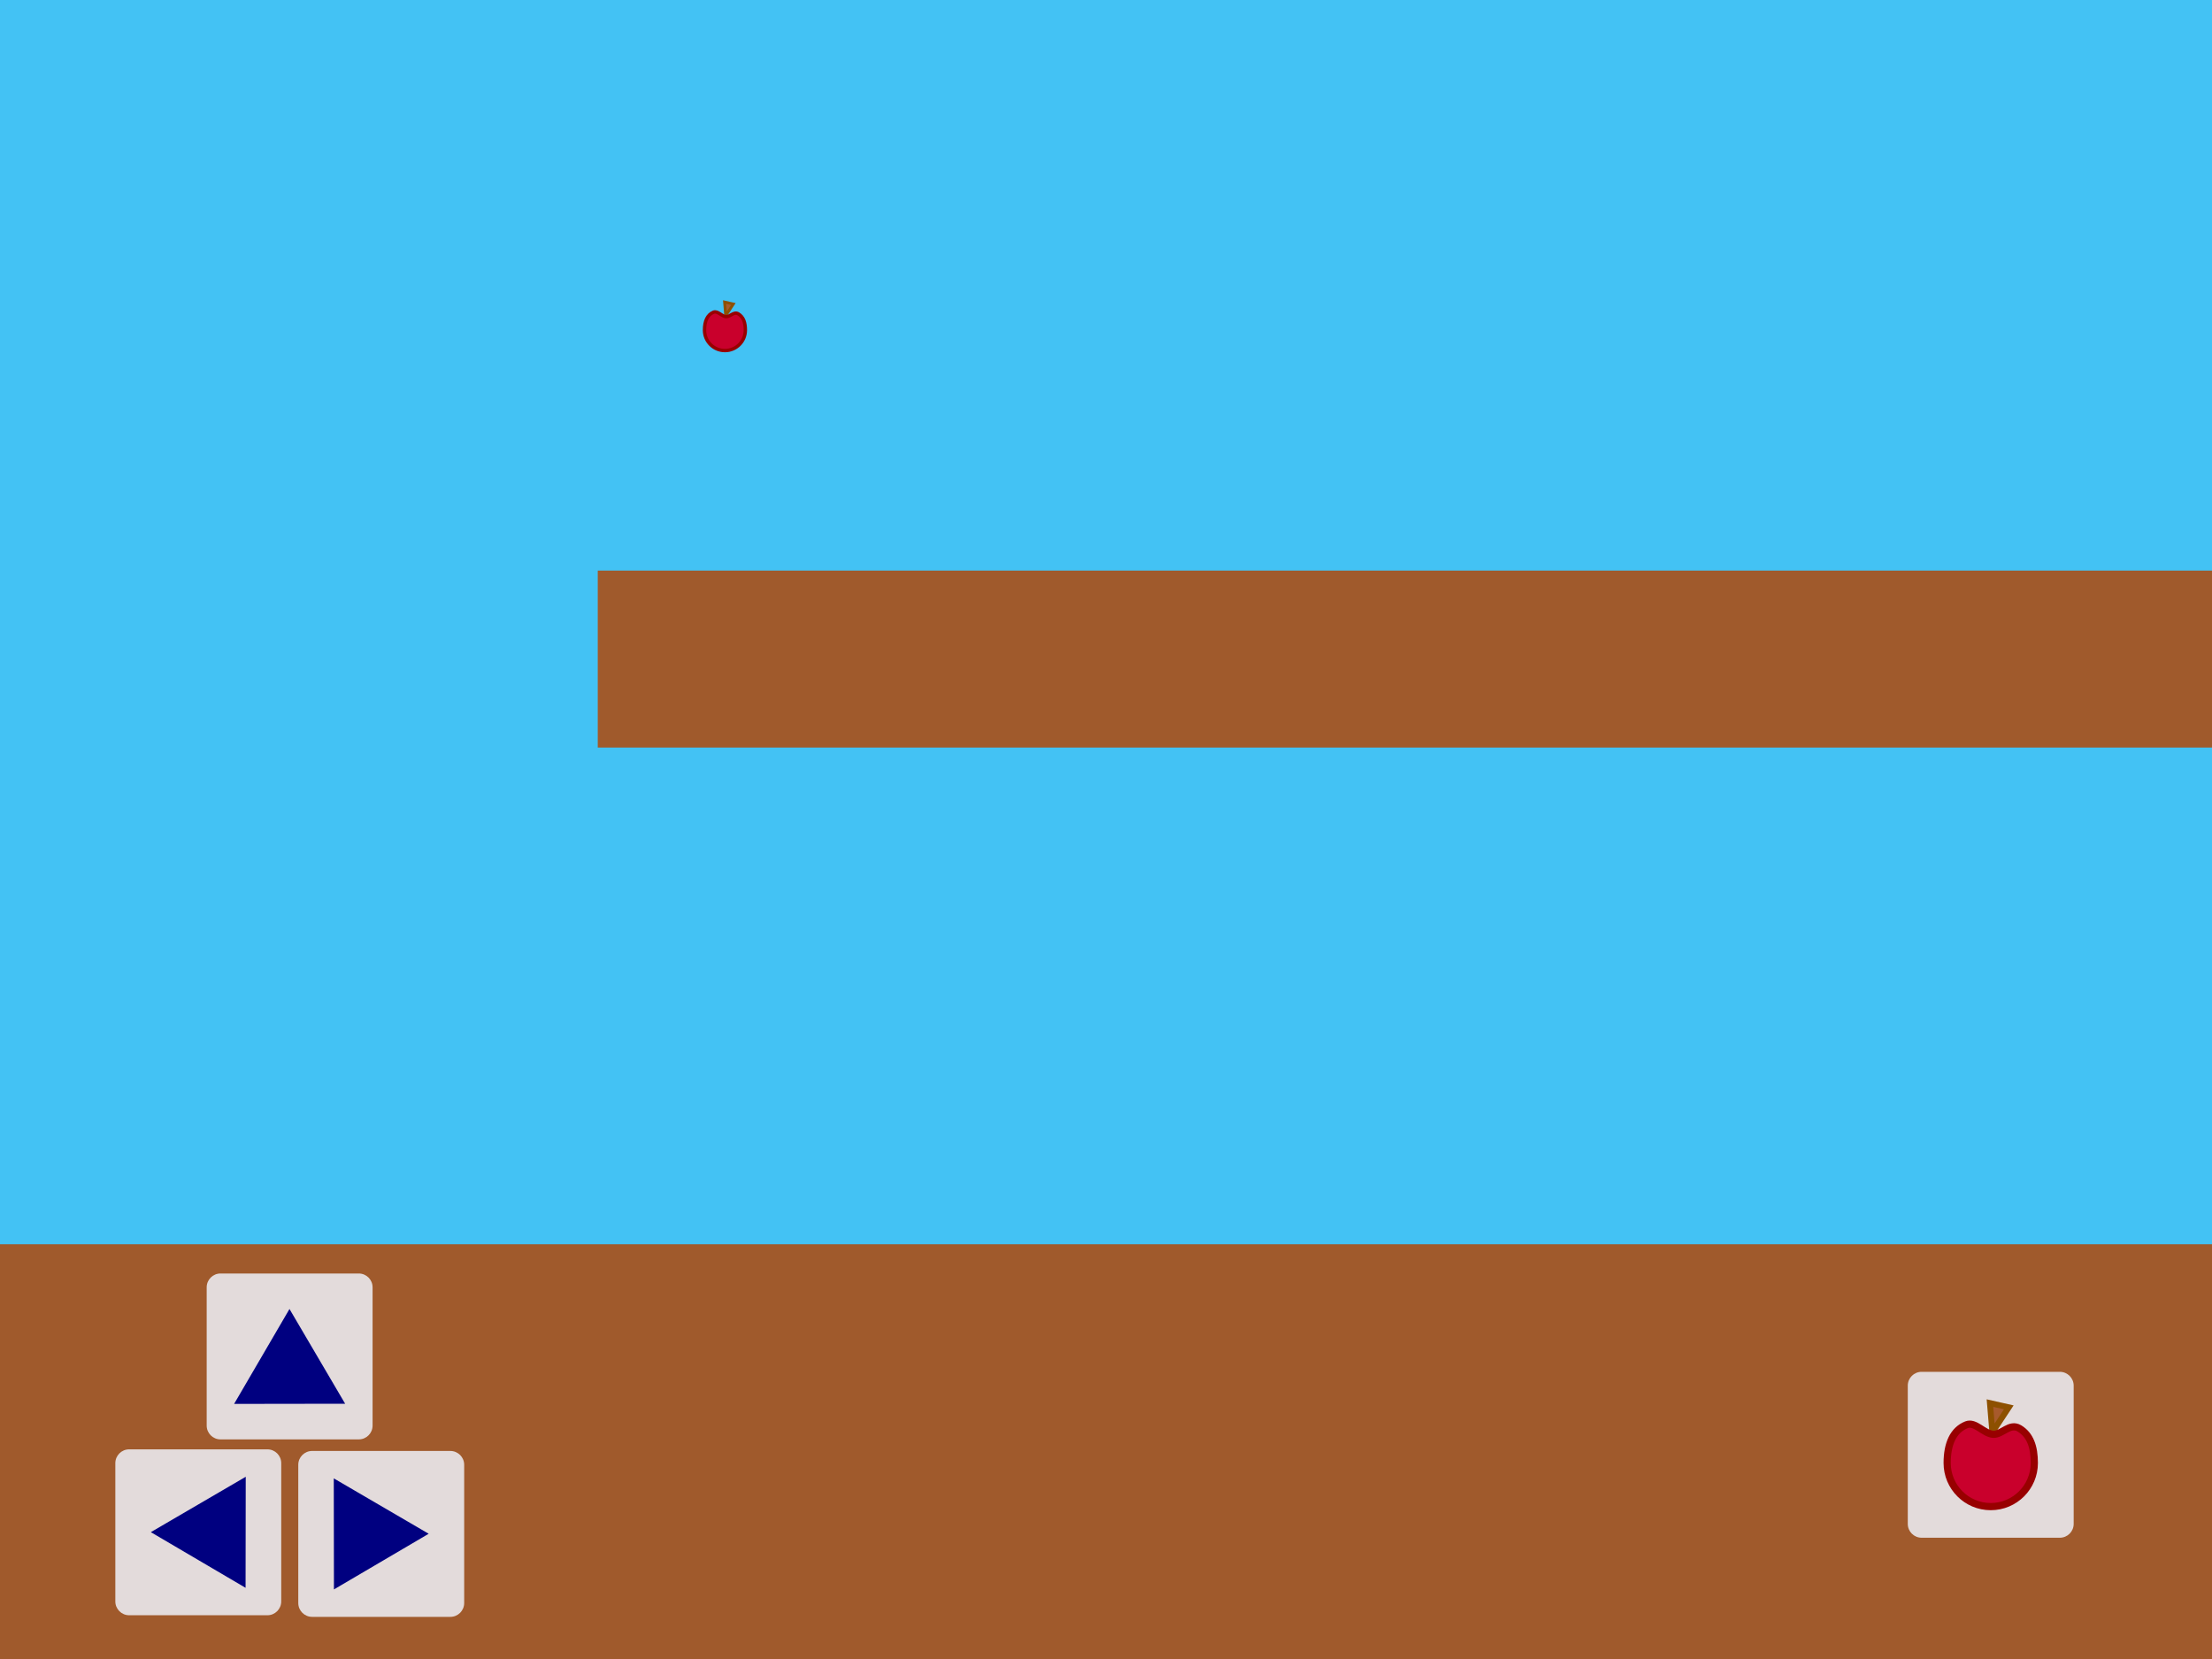
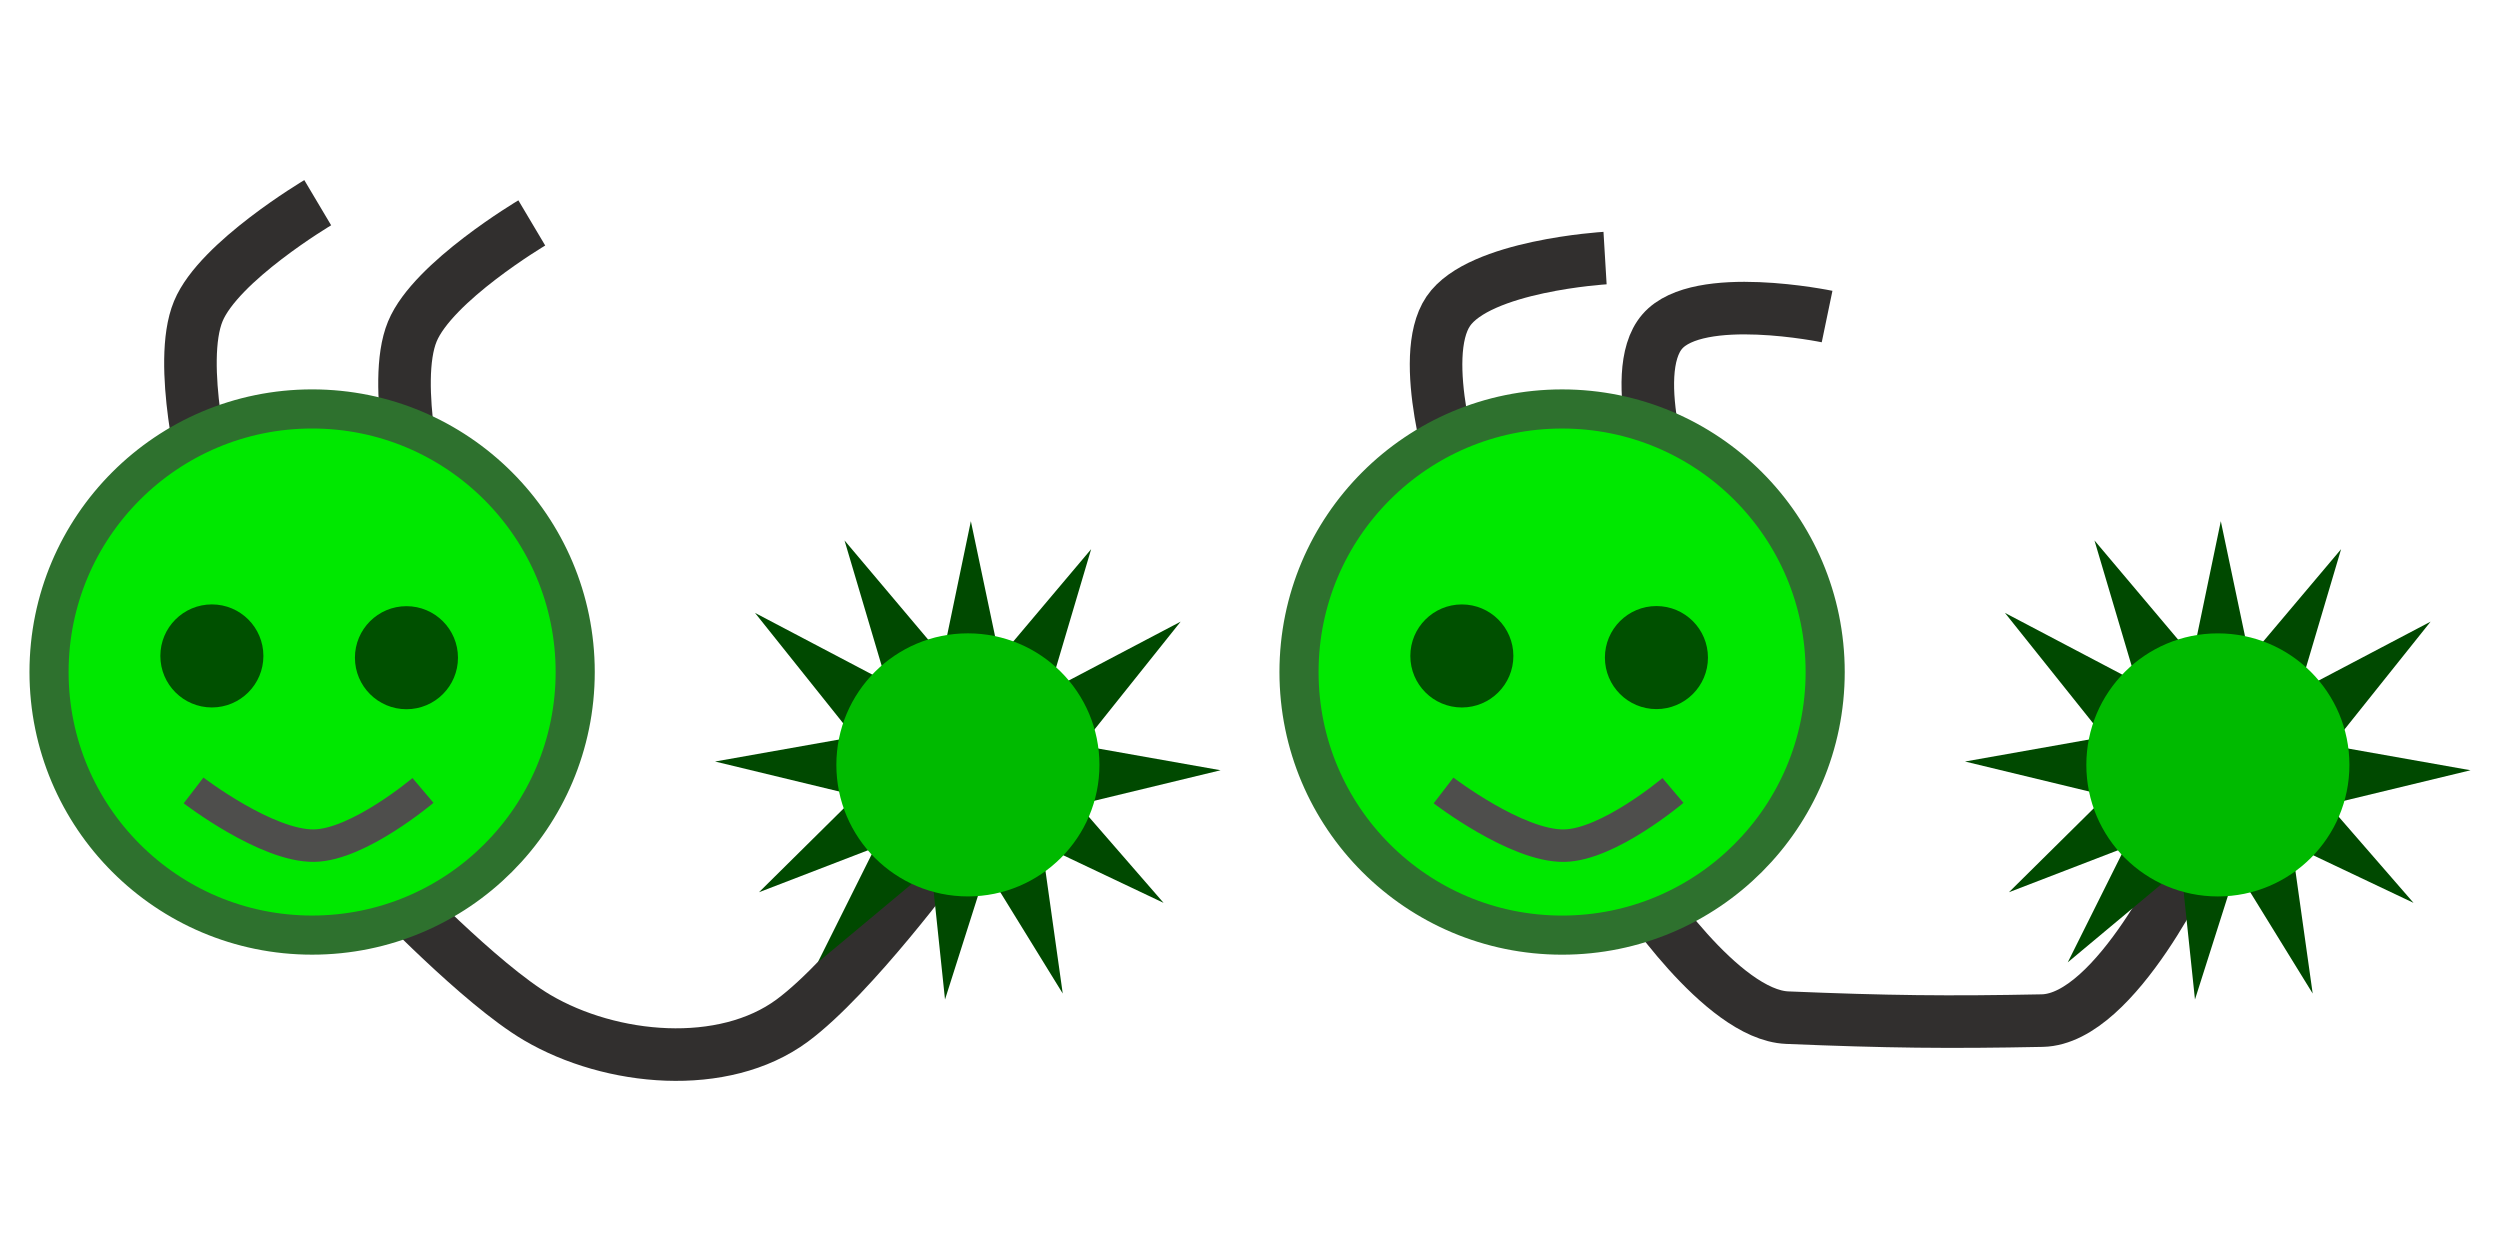
- <svg xmlns="http://www.w3.org/2000/svg" width="800" height="600" viewBox="0 0 211.667 158.75" version="1.1" id="svg1" xml:space="preserve">
+ <svg xmlns="http://www.w3.org/2000/svg" width="64" height="32" viewBox="0 0 16.933 8.467" version="1.1" id="svg1" xml:space="preserve">
  <defs id="defs1" />
  <g id="layer1">
-     <rect style="fill:#43c2f4;fill-opacity:1;stroke:none;stroke-width:26.77;stroke-linejoin:round" id="rect1" width="211.667" height="158.75" x="1.7763568e-15" y="0" />
-     <rect style="fill:#a05a2c;fill-opacity:1;stroke:none;stroke-width:7.16;stroke-linejoin:round;stroke-dasharray:none;stroke-opacity:1" id="rect2" width="211.667" height="39.688" x="0" y="119.062" />
-     <rect style="fill:#a05a2c;fill-opacity:1;stroke:none;stroke-width:4.677;stroke-linejoin:round;stroke-dasharray:none;stroke-opacity:1" id="rect2-7" width="211.667" height="16.933" x="57.199" y="54.6" />
-     <g id="g4">
+     <rect style="fill:#43c2f4;fill-opacity:1;stroke:none;stroke-width:26.77;stroke-linejoin:round" id="rect1" width="211.667" height="158.75" x="8.735" y="40.18" />
+     <rect style="fill:#a05a2c;fill-opacity:1;stroke:none;stroke-width:7.16;stroke-linejoin:round;stroke-dasharray:none;stroke-opacity:1" id="rect2" width="211.667" height="39.688" x="8.735" y="159.243" />
+     <rect style="fill:#a05a2c;fill-opacity:1;stroke:none;stroke-width:4.677;stroke-linejoin:round;stroke-dasharray:none;stroke-opacity:1" id="rect2-7" width="211.667" height="16.933" x="65.934" y="94.781" />
+     <g id="g4" transform="translate(8.734848,40.1803)">
      <path style="fill:#a75a2c;fill-opacity:1;stroke:#8d5000;stroke-width:0.265px;stroke-linecap:butt;stroke-linejoin:miter;stroke-opacity:1" d="m 69.442,30.21 -0.109,-1.31 0.846,0.191 z" id="path4" />
      <path id="path3" style="fill:#c9002c;stroke:#980000;stroke-width:0.323;stroke-linejoin:round" d="m 71.324,31.59 c 0,1.08 -0.875,1.955 -1.955,1.955 -1.08,0 -1.955,-0.875 -1.955,-1.955 0,-0.862 0.272,-1.479 0.867,-1.717 0.394,-0.157 0.774,0.402 1.197,0.427 0.401,0.024 0.74,-0.524 1.175,-0.264 0.488,0.291 0.671,0.832 0.671,1.553 z" />
    </g>
    <ellipse style="fill:#a7de2c;fill-opacity:1;stroke:#a056ff;stroke-width:0.7;stroke-linejoin:round;stroke-dasharray:none;stroke-opacity:1" id="path5" cx="4.51" cy="-16.509" rx="2.078" ry="2.161" />
    <rect style="fill:#a7de2c;fill-opacity:1;stroke:#a056ff;stroke-width:0.839;stroke-linejoin:round;stroke-dasharray:none;stroke-opacity:1" id="rect5" width="2.772" height="3.803" x="3.048" y="-14.411" />
    <path style="fill:none;stroke:#000000;stroke-width:0.265px;stroke-linecap:butt;stroke-linejoin:miter;stroke-opacity:1" d="m 5.366,-16.768 c -0.18,0.05 -0.244,0.447 -0.09,0.552 0.118,0.081 0.348,-0.075 0.372,-0.217 0.025,-0.144 -0.141,-0.374 -0.282,-0.336 z" id="path11" />
    <path style="fill:none;stroke:#000000;stroke-width:0.265px;stroke-linecap:butt;stroke-linejoin:miter;stroke-opacity:1" d="m 4.287,-16.813 c -0.18,0.05 -0.244,0.447 -0.09,0.552 0.118,0.081 0.348,-0.075 0.372,-0.217 0.025,-0.144 -0.141,-0.374 -0.282,-0.336 z" id="path11-4" />
    <path style="fill:none;stroke:#000000;stroke-width:0.265px;stroke-linecap:butt;stroke-linejoin:miter;stroke-opacity:1" d="m 3.685,-17.21 0.546,-0.055 0.478,0.259" id="path14" />
    <path style="fill:none;stroke:#000000;stroke-width:0.265px;stroke-linecap:butt;stroke-linejoin:miter;stroke-opacity:1" d="m 5.091,-17.033 0.437,-0.232 0.369,0.164" id="path15" />
    <path style="fill:none;stroke:#000000;stroke-width:0.265px;stroke-linecap:butt;stroke-linejoin:miter;stroke-opacity:1" d="m 5.35,-13.266 1.201,0.764 0.055,1.078" id="path16" />
    <path style="fill:none;stroke:#000000;stroke-width:0.265px;stroke-linecap:butt;stroke-linejoin:miter;stroke-opacity:1" d="m 3.74,-13.184 -1.215,0.614 0.246,0.983" id="path17" />
    <path style="fill:none;stroke:#000000;stroke-width:0.265px;stroke-linecap:butt;stroke-linejoin:miter;stroke-opacity:1" d="m 3.685,-10.455 0.437,3.549 -1.529,0.109" id="path18" />
    <path style="fill:none;stroke:#000000;stroke-width:0.265px;stroke-linecap:butt;stroke-linejoin:miter;stroke-opacity:1" d="m 5.159,-10.291 -0.382,3.439 1.665,-0.082" id="path19" />
    <path style="fill:none;stroke:#000000;stroke-width:0.265px;stroke-linecap:butt;stroke-linejoin:miter;stroke-opacity:1" d="m 3.985,-15.559 c 0.136,0.082 0.764,0.491 0.764,0.491 l 0.491,-0.382" id="path20" />
    <ellipse style="fill:#a7de2c;fill-opacity:1;stroke:#a056ff;stroke-width:0.7;stroke-linejoin:round;stroke-dasharray:none;stroke-opacity:1" id="path5-7" cx="12.977" cy="-16.509" rx="2.078" ry="2.161" />
    <rect style="fill:#a7de2c;fill-opacity:1;stroke:#a056ff;stroke-width:0.839;stroke-linejoin:round;stroke-dasharray:none;stroke-opacity:1" id="rect5-0" width="2.772" height="3.803" x="11.514" y="-14.411" />
    <path style="fill:none;stroke:#000000;stroke-width:0.265px;stroke-linecap:butt;stroke-linejoin:miter;stroke-opacity:1" d="m 13.833,-16.768 c -0.18,0.05 -0.244,0.447 -0.09,0.552 0.118,0.081 0.348,-0.075 0.372,-0.217 0.025,-0.144 -0.141,-0.374 -0.282,-0.336 z" id="path11-1" />
    <path style="fill:none;stroke:#000000;stroke-width:0.265px;stroke-linecap:butt;stroke-linejoin:miter;stroke-opacity:1" d="m 12.753,-16.813 c -0.18,0.05 -0.244,0.447 -0.09,0.552 0.118,0.081 0.348,-0.075 0.372,-0.217 0.025,-0.144 -0.141,-0.374 -0.282,-0.336 z" id="path11-4-2" />
    <path style="fill:none;stroke:#000000;stroke-width:0.265px;stroke-linecap:butt;stroke-linejoin:miter;stroke-opacity:1" d="m 12.152,-17.21 0.546,-0.055 0.497,0.144" id="path14-4" />
    <path style="fill:none;stroke:#000000;stroke-width:0.265px;stroke-linecap:butt;stroke-linejoin:miter;stroke-opacity:1" d="m 13.5,-17.168 0.495,-0.097 0.388,0.183" id="path15-5" />
    <path style="fill:none;stroke:#000000;stroke-width:0.265px;stroke-linecap:butt;stroke-linejoin:miter;stroke-opacity:1" d="m 13.817,-13.266 0.429,1.073 1,0.325" id="path16-1" />
    <path style="fill:none;stroke:#000000;stroke-width:0.265px;stroke-linecap:butt;stroke-linejoin:miter;stroke-opacity:1" d="m 12.206,-13.184 -0.829,0.923 0.574,0.886" id="path17-5" />
    <path style="fill:none;stroke:#000000;stroke-width:0.265px;stroke-linecap:butt;stroke-linejoin:miter;stroke-opacity:1" d="m 12.152,-10.455 0.707,1.376 -1.312,1.034 0.691,0.65" id="path18-3" />
    <path style="fill:none;stroke:#000000;stroke-width:0.265px;stroke-linecap:butt;stroke-linejoin:miter;stroke-opacity:1" d="m 13.626,-10.291 0.521,1.567 -0.517,1.1 0.893,0.574" id="path19-4" />
    <path style="fill:none;stroke:#000000;stroke-width:0.265px;stroke-linecap:butt;stroke-linejoin:miter;stroke-opacity:1" d="m 12.452,-15.559 c 0.136,0.082 0.726,0.298 0.726,0.298 l 0.53,-0.189" id="path20-1" />
    <ellipse style="fill:#a7de2c;fill-opacity:1;stroke:#a056ff;stroke-width:0.7;stroke-linejoin:round;stroke-dasharray:none;stroke-opacity:1" id="path5-7-5" cx="21.444" cy="-16.509" rx="2.078" ry="2.161" />
    <rect style="fill:#a7de2c;fill-opacity:1;stroke:#a056ff;stroke-width:0.839;stroke-linejoin:round;stroke-dasharray:none;stroke-opacity:1" id="rect5-0-3" width="2.772" height="3.803" x="19.981" y="-14.411" />
    <path style="fill:none;stroke:#000000;stroke-width:0.265px;stroke-linecap:butt;stroke-linejoin:miter;stroke-opacity:1" d="m 22.3,-16.768 c -0.18,0.05 -0.244,0.447 -0.09,0.552 0.118,0.081 0.348,-0.075 0.372,-0.217 0.025,-0.144 -0.141,-0.374 -0.282,-0.336 z" id="path11-1-1" />
    <path style="fill:none;stroke:#000000;stroke-width:0.265px;stroke-linecap:butt;stroke-linejoin:miter;stroke-opacity:1" d="m 21.22,-16.813 c -0.18,0.05 -0.244,0.447 -0.09,0.552 0.118,0.081 0.348,-0.075 0.372,-0.217 0.025,-0.144 -0.141,-0.374 -0.282,-0.336 z" id="path11-4-2-5" />
    <path style="fill:none;stroke:#000000;stroke-width:0.265px;stroke-linecap:butt;stroke-linejoin:miter;stroke-opacity:1" d="m 20.618,-17.21 0.546,-0.055 0.497,0.144" id="path14-4-2" />
    <path style="fill:none;stroke:#000000;stroke-width:0.265px;stroke-linecap:butt;stroke-linejoin:miter;stroke-opacity:1" d="m 21.966,-17.168 0.495,-0.097 0.388,0.183" id="path15-5-9" />
    <path style="fill:none;stroke:#000000;stroke-width:0.265px;stroke-linecap:butt;stroke-linejoin:miter;stroke-opacity:1" d="m 22.283,-13.266 0.661,1.015 0.846,-0.08" id="path16-1-7" />
    <path style="fill:none;stroke:#000000;stroke-width:0.265px;stroke-linecap:butt;stroke-linejoin:miter;stroke-opacity:1" d="m 20.673,-13.184 -0.52,1 0.748,0.674" id="path17-5-3" />
    <path style="fill:none;stroke:#000000;stroke-width:0.265px;stroke-linecap:butt;stroke-linejoin:miter;stroke-opacity:1" d="m 20.618,-10.455 1.016,1.202 -1.197,0.918 0.537,0.862" id="path18-3-6" />
    <path style="fill:none;stroke:#000000;stroke-width:0.265px;stroke-linecap:butt;stroke-linejoin:miter;stroke-opacity:1" d="m 22.092,-10.291 0.714,1.702 -1.038,0.927 0.739,0.748" id="path19-4-3" />
    <path style="fill:none;stroke:#000000;stroke-width:0.265px;stroke-linecap:butt;stroke-linejoin:miter;stroke-opacity:1" d="m 20.919,-15.559 c 0.136,0.082 0.706,0.144 0.706,0.144 l 0.549,-0.035" id="path20-1-4" />
    <ellipse style="fill:#a7de2c;fill-opacity:1;stroke:#a056ff;stroke-width:0.7;stroke-linejoin:round;stroke-dasharray:none;stroke-opacity:1" id="path5-7-5-3" cx="29.91" cy="-16.509" rx="2.078" ry="2.161" />
    <rect style="fill:#a7de2c;fill-opacity:1;stroke:#a056ff;stroke-width:0.839;stroke-linejoin:round;stroke-dasharray:none;stroke-opacity:1" id="rect5-0-3-9" width="2.772" height="3.803" x="28.448" y="-14.411" />
    <path style="fill:none;stroke:#000000;stroke-width:0.265px;stroke-linecap:butt;stroke-linejoin:miter;stroke-opacity:1" d="m 30.766,-16.768 c -0.18,0.05 -0.244,0.447 -0.09,0.552 0.118,0.081 0.348,-0.075 0.372,-0.217 0.025,-0.144 -0.141,-0.374 -0.282,-0.336 z" id="path11-1-1-6" />
    <path style="fill:none;stroke:#000000;stroke-width:0.265px;stroke-linecap:butt;stroke-linejoin:miter;stroke-opacity:1" d="m 29.687,-16.813 c -0.18,0.05 -0.244,0.447 -0.09,0.552 0.118,0.081 0.348,-0.075 0.372,-0.217 0.025,-0.144 -0.141,-0.374 -0.282,-0.336 z" id="path11-4-2-5-9" />
    <path style="fill:none;stroke:#000000;stroke-width:0.265px;stroke-linecap:butt;stroke-linejoin:miter;stroke-opacity:1" d="m 29.085,-17.21 0.546,-0.055 0.497,0.144" id="path14-4-2-9" />
    <path style="fill:none;stroke:#000000;stroke-width:0.265px;stroke-linecap:butt;stroke-linejoin:miter;stroke-opacity:1" d="m 30.433,-17.168 0.495,-0.097 0.388,0.183" id="path15-5-9-2" />
    <path style="fill:none;stroke:#000000;stroke-width:0.265px;stroke-linecap:butt;stroke-linejoin:miter;stroke-opacity:1" d="m 30.75,-13.266 0.797,0.783 0.314,0.616" id="path16-1-7-9" />
    <path style="fill:none;stroke:#000000;stroke-width:0.265px;stroke-linecap:butt;stroke-linejoin:miter;stroke-opacity:1" d="m 29.14,-13.184 -0.82,0.782 0.324,0.879" id="path17-5-3-4" />
    <path style="fill:none;stroke:#000000;stroke-width:0.265px;stroke-linecap:butt;stroke-linejoin:miter;stroke-opacity:1" d="m 29.085,-10.455 0.415,1.339 -0.924,1.3 0.659,0.698" id="path18-3-6-8" />
    <path style="fill:none;stroke:#000000;stroke-width:0.265px;stroke-linecap:butt;stroke-linejoin:miter;stroke-opacity:1" d="m 30.559,-10.291 0.168,1.634 -0.67,0.886 0.466,0.803" id="path19-4-3-0" />
    <path style="fill:none;stroke:#000000;stroke-width:0.265px;stroke-linecap:butt;stroke-linejoin:miter;stroke-opacity:1" d="m 29.385,-15.559 c 0.136,0.082 0.706,0.308 0.706,0.308 l 0.549,-0.198" id="path20-1-4-4" />
    <ellipse style="fill:#a7de2c;fill-opacity:1;stroke:#a056ff;stroke-width:0.7;stroke-linejoin:round;stroke-dasharray:none;stroke-opacity:1" id="path5-7-5-3-6" cx="38.377" cy="-16.509" rx="2.078" ry="2.161" />
    <rect style="fill:#a7de2c;fill-opacity:1;stroke:#a056ff;stroke-width:0.839;stroke-linejoin:round;stroke-dasharray:none;stroke-opacity:1" id="rect5-0-3-9-3" width="2.772" height="3.803" x="36.914" y="-14.411" />
    <path style="fill:none;stroke:#000000;stroke-width:0.265px;stroke-linecap:butt;stroke-linejoin:miter;stroke-opacity:1" d="m 39.233,-16.768 c -0.18,0.05 -0.244,0.447 -0.09,0.552 0.118,0.081 0.348,-0.075 0.372,-0.217 0.025,-0.144 -0.141,-0.374 -0.282,-0.336 z" id="path11-1-1-6-8" />
    <path style="fill:none;stroke:#000000;stroke-width:0.265px;stroke-linecap:butt;stroke-linejoin:miter;stroke-opacity:1" d="m 38.153,-16.813 c -0.18,0.05 -0.244,0.447 -0.09,0.552 0.118,0.081 0.348,-0.075 0.372,-0.217 0.025,-0.144 -0.141,-0.374 -0.282,-0.336 z" id="path11-4-2-5-9-1" />
    <path style="fill:none;stroke:#000000;stroke-width:0.265px;stroke-linecap:butt;stroke-linejoin:miter;stroke-opacity:1" d="m 37.552,-17.21 0.437,-0.177 0.606,0.266" id="path14-4-2-9-2" />
    <path style="fill:none;stroke:#000000;stroke-width:0.265px;stroke-linecap:butt;stroke-linejoin:miter;stroke-opacity:1" d="m 38.9,-17.168 0.536,-0.179 0.347,0.265" id="path15-5-9-2-7" />
    <path style="fill:none;stroke:#000000;stroke-width:0.265px;stroke-linecap:butt;stroke-linejoin:miter;stroke-opacity:1" d="m 39.217,-13.266 0.797,0.783 -0.082,0.821" id="path16-1-7-9-3" />
    <path style="fill:none;stroke:#000000;stroke-width:0.265px;stroke-linecap:butt;stroke-linejoin:miter;stroke-opacity:1" d="m 37.606,-13.184 -0.82,0.782 -0.126,0.96" id="path17-5-3-4-7" />
    <path style="fill:none;stroke:#000000;stroke-width:0.265px;stroke-linecap:butt;stroke-linejoin:miter;stroke-opacity:1" d="m 37.552,-10.455 0.142,1.585 -0.501,1.109 0.537,0.725" id="path18-3-6-8-8" />
    <path style="fill:none;stroke:#000000;stroke-width:0.265px;stroke-linecap:butt;stroke-linejoin:miter;stroke-opacity:1" d="m 39.026,-10.291 0.332,1.552 -0.738,1.227 0.739,0.407" id="path19-4-3-0-5" />
    <path style="fill:none;stroke:#000000;stroke-width:0.265px;stroke-linecap:butt;stroke-linejoin:miter;stroke-opacity:1" d="m 37.852,-15.559 c 0.136,0.082 0.706,0.308 0.706,0.308 l 0.549,-0.198" id="path20-1-4-4-2" />
    <ellipse style="fill:#a7de2c;fill-opacity:1;stroke:#a056ff;stroke-width:0.7;stroke-linejoin:round;stroke-dasharray:none;stroke-opacity:1" id="path5-7-4" cx="-46.844" cy="-16.509" rx="2.078" ry="2.161" transform="scale(-1,1)" />
    <rect style="fill:#a7de2c;fill-opacity:1;stroke:#a056ff;stroke-width:0.839;stroke-linejoin:round;stroke-dasharray:none;stroke-opacity:1" id="rect5-0-1" width="2.772" height="3.803" x="-48.306" y="-14.411" transform="scale(-1,1)" />
    <path style="fill:none;stroke:#000000;stroke-width:0.265px;stroke-linecap:butt;stroke-linejoin:miter;stroke-opacity:1" d="m 45.988,-16.768 c 0.18,0.05 0.244,0.447 0.09,0.552 -0.118,0.081 -0.348,-0.075 -0.372,-0.217 -0.025,-0.144 0.141,-0.374 0.282,-0.336 z" id="path11-1-6" />
    <path style="fill:none;stroke:#000000;stroke-width:0.265px;stroke-linecap:butt;stroke-linejoin:miter;stroke-opacity:1" d="m 47.067,-16.813 c 0.18,0.05 0.244,0.447 0.09,0.552 -0.118,0.081 -0.348,-0.075 -0.372,-0.217 -0.025,-0.144 0.141,-0.374 0.282,-0.336 z" id="path11-4-2-4" />
    <path style="fill:none;stroke:#000000;stroke-width:0.265px;stroke-linecap:butt;stroke-linejoin:miter;stroke-opacity:1" d="m 47.669,-17.21 -0.546,-0.055 -0.497,0.144" id="path14-4-5" />
    <path style="fill:none;stroke:#000000;stroke-width:0.265px;stroke-linecap:butt;stroke-linejoin:miter;stroke-opacity:1" d="m 46.321,-17.168 -0.495,-0.097 -0.388,0.183" id="path15-5-0" />
    <path style="fill:none;stroke:#000000;stroke-width:0.265px;stroke-linecap:butt;stroke-linejoin:miter;stroke-opacity:1" d="m 46.004,-13.266 -0.429,1.073 -1,0.325" id="path16-1-0" />
    <path style="fill:none;stroke:#000000;stroke-width:0.265px;stroke-linecap:butt;stroke-linejoin:miter;stroke-opacity:1" d="m 47.614,-13.184 0.829,0.923 -0.574,0.886" id="path17-5-8" />
    <path style="fill:none;stroke:#000000;stroke-width:0.265px;stroke-linecap:butt;stroke-linejoin:miter;stroke-opacity:1" d="m 47.669,-10.455 -0.707,1.376 1.312,1.034 -0.691,0.65" id="path18-3-2" />
    <path style="fill:none;stroke:#000000;stroke-width:0.265px;stroke-linecap:butt;stroke-linejoin:miter;stroke-opacity:1" d="m 46.195,-10.291 -0.521,1.567 0.517,1.1 -0.893,0.574" id="path19-4-8" />
    <path style="fill:none;stroke:#000000;stroke-width:0.265px;stroke-linecap:butt;stroke-linejoin:miter;stroke-opacity:1" d="m 47.369,-15.559 c -0.136,0.082 -0.726,0.298 -0.726,0.298 l -0.53,-0.189" id="path20-1-2" />
    <ellipse style="fill:#a7de2c;fill-opacity:1;stroke:#a056ff;stroke-width:0.7;stroke-linejoin:round;stroke-dasharray:none;stroke-opacity:1" id="path5-7-5-6" cx="-55.31" cy="-16.509" rx="2.078" ry="2.161" transform="scale(-1,1)" />
    <rect style="fill:#a7de2c;fill-opacity:1;stroke:#a056ff;stroke-width:0.839;stroke-linejoin:round;stroke-dasharray:none;stroke-opacity:1" id="rect5-0-3-0" width="2.772" height="3.803" x="-56.773" y="-14.411" transform="scale(-1,1)" />
    <path style="fill:none;stroke:#000000;stroke-width:0.265px;stroke-linecap:butt;stroke-linejoin:miter;stroke-opacity:1" d="m 54.454,-16.768 c 0.18,0.05 0.244,0.447 0.09,0.552 -0.118,0.081 -0.348,-0.075 -0.372,-0.217 -0.025,-0.144 0.141,-0.374 0.282,-0.336 z" id="path11-1-1-4" />
    <path style="fill:none;stroke:#000000;stroke-width:0.265px;stroke-linecap:butt;stroke-linejoin:miter;stroke-opacity:1" d="m 55.534,-16.813 c 0.18,0.05 0.244,0.447 0.09,0.552 -0.118,0.081 -0.348,-0.075 -0.372,-0.217 -0.025,-0.144 0.141,-0.374 0.282,-0.336 z" id="path11-4-2-5-6" />
    <path style="fill:none;stroke:#000000;stroke-width:0.265px;stroke-linecap:butt;stroke-linejoin:miter;stroke-opacity:1" d="m 56.136,-17.21 -0.546,-0.055 -0.497,0.144" id="path14-4-2-5" />
    <path style="fill:none;stroke:#000000;stroke-width:0.265px;stroke-linecap:butt;stroke-linejoin:miter;stroke-opacity:1" d="m 54.788,-17.168 -0.495,-0.097 -0.388,0.183" id="path15-5-9-5" />
    <path style="fill:none;stroke:#000000;stroke-width:0.265px;stroke-linecap:butt;stroke-linejoin:miter;stroke-opacity:1" d="m 54.471,-13.266 -0.661,1.015 -0.846,-0.08" id="path16-1-7-0" />
    <path style="fill:none;stroke:#000000;stroke-width:0.265px;stroke-linecap:butt;stroke-linejoin:miter;stroke-opacity:1" d="m 56.081,-13.184 0.52,1 -0.748,0.674" id="path17-5-3-8" />
    <path style="fill:none;stroke:#000000;stroke-width:0.265px;stroke-linecap:butt;stroke-linejoin:miter;stroke-opacity:1" d="m 56.136,-10.455 -1.016,1.202 1.197,0.918 -0.537,0.862" id="path18-3-6-4" />
    <path style="fill:none;stroke:#000000;stroke-width:0.265px;stroke-linecap:butt;stroke-linejoin:miter;stroke-opacity:1" d="m 54.662,-10.291 -0.714,1.702 1.038,0.927 -0.739,0.748" id="path19-4-3-7" />
    <path style="fill:none;stroke:#000000;stroke-width:0.265px;stroke-linecap:butt;stroke-linejoin:miter;stroke-opacity:1" d="m 55.835,-15.559 c -0.136,0.082 -0.706,0.144 -0.706,0.144 l -0.549,-0.035" id="path20-1-4-7" />
    <ellipse style="fill:#a7de2c;fill-opacity:1;stroke:#a056ff;stroke-width:0.7;stroke-linejoin:round;stroke-dasharray:none;stroke-opacity:1" id="path5-7-5-3-4" cx="-63.777" cy="-16.509" rx="2.078" ry="2.161" transform="scale(-1,1)" />
    <rect style="fill:#a7de2c;fill-opacity:1;stroke:#a056ff;stroke-width:0.839;stroke-linejoin:round;stroke-dasharray:none;stroke-opacity:1" id="rect5-0-3-9-9" width="2.772" height="3.803" x="-65.24" y="-14.411" transform="scale(-1,1)" />
    <path style="fill:none;stroke:#000000;stroke-width:0.265px;stroke-linecap:butt;stroke-linejoin:miter;stroke-opacity:1" d="m 62.921,-16.768 c 0.18,0.05 0.244,0.447 0.09,0.552 -0.118,0.081 -0.348,-0.075 -0.372,-0.217 -0.025,-0.144 0.141,-0.374 0.282,-0.336 z" id="path11-1-1-6-85" />
    <path style="fill:none;stroke:#000000;stroke-width:0.265px;stroke-linecap:butt;stroke-linejoin:miter;stroke-opacity:1" d="m 64.001,-16.813 c 0.18,0.05 0.244,0.447 0.09,0.552 -0.118,0.081 -0.348,-0.075 -0.372,-0.217 -0.025,-0.144 0.141,-0.374 0.282,-0.336 z" id="path11-4-2-5-9-5" />
    <path style="fill:none;stroke:#000000;stroke-width:0.265px;stroke-linecap:butt;stroke-linejoin:miter;stroke-opacity:1" d="m 64.602,-17.21 -0.546,-0.055 -0.497,0.144" id="path14-4-2-9-8" />
    <path style="fill:none;stroke:#000000;stroke-width:0.265px;stroke-linecap:butt;stroke-linejoin:miter;stroke-opacity:1" d="m 63.254,-17.168 -0.495,-0.097 -0.388,0.183" id="path15-5-9-2-8" />
    <path style="fill:none;stroke:#000000;stroke-width:0.265px;stroke-linecap:butt;stroke-linejoin:miter;stroke-opacity:1" d="m 62.937,-13.266 -0.797,0.783 -0.314,0.616" id="path16-1-7-9-1" />
    <path style="fill:none;stroke:#000000;stroke-width:0.265px;stroke-linecap:butt;stroke-linejoin:miter;stroke-opacity:1" d="m 64.548,-13.184 0.82,0.782 -0.324,0.879" id="path17-5-3-4-8" />
    <path style="fill:none;stroke:#000000;stroke-width:0.265px;stroke-linecap:butt;stroke-linejoin:miter;stroke-opacity:1" d="m 64.602,-10.455 -0.415,1.339 0.924,1.3 -0.659,0.698" id="path18-3-6-8-4" />
    <path style="fill:none;stroke:#000000;stroke-width:0.265px;stroke-linecap:butt;stroke-linejoin:miter;stroke-opacity:1" d="m 63.128,-10.291 -0.168,1.634 0.67,0.886 -0.466,0.803" id="path19-4-3-0-7" />
    <path style="fill:none;stroke:#000000;stroke-width:0.265px;stroke-linecap:butt;stroke-linejoin:miter;stroke-opacity:1" d="m 64.302,-15.559 c -0.136,0.082 -0.706,0.308 -0.706,0.308 l -0.549,-0.198" id="path20-1-4-4-6" />
    <ellipse style="fill:#a7de2c;fill-opacity:1;stroke:#a056ff;stroke-width:0.7;stroke-linejoin:round;stroke-dasharray:none;stroke-opacity:1" id="path5-7-5-3-6-7" cx="-72.244" cy="-16.509" rx="2.078" ry="2.161" transform="scale(-1,1)" />
    <rect style="fill:#a7de2c;fill-opacity:1;stroke:#a056ff;stroke-width:0.839;stroke-linejoin:round;stroke-dasharray:none;stroke-opacity:1" id="rect5-0-3-9-3-6" width="2.772" height="3.803" x="-73.706" y="-14.411" transform="scale(-1,1)" />
    <path style="fill:none;stroke:#000000;stroke-width:0.265px;stroke-linecap:butt;stroke-linejoin:miter;stroke-opacity:1" d="m 71.388,-16.768 c 0.18,0.05 0.244,0.447 0.09,0.552 -0.118,0.081 -0.348,-0.075 -0.372,-0.217 -0.025,-0.144 0.141,-0.374 0.282,-0.336 z" id="path11-1-1-6-8-8" />
    <path style="fill:none;stroke:#000000;stroke-width:0.265px;stroke-linecap:butt;stroke-linejoin:miter;stroke-opacity:1" d="m 72.467,-16.813 c 0.18,0.05 0.244,0.447 0.09,0.552 -0.118,0.081 -0.348,-0.075 -0.372,-0.217 -0.025,-0.144 0.141,-0.374 0.282,-0.336 z" id="path11-4-2-5-9-1-3" />
    <path style="fill:none;stroke:#000000;stroke-width:0.265px;stroke-linecap:butt;stroke-linejoin:miter;stroke-opacity:1" d="m 73.069,-17.21 -0.437,-0.177 -0.606,0.266" id="path14-4-2-9-2-9" />
    <path style="fill:none;stroke:#000000;stroke-width:0.265px;stroke-linecap:butt;stroke-linejoin:miter;stroke-opacity:1" d="m 71.721,-17.168 -0.536,-0.179 -0.347,0.265" id="path15-5-9-2-7-7" />
    <path style="fill:none;stroke:#000000;stroke-width:0.265px;stroke-linecap:butt;stroke-linejoin:miter;stroke-opacity:1" d="m 71.404,-13.266 -0.797,0.783 0.082,0.821" id="path16-1-7-9-3-5" />
    <path style="fill:none;stroke:#000000;stroke-width:0.265px;stroke-linecap:butt;stroke-linejoin:miter;stroke-opacity:1" d="m 73.014,-13.184 0.82,0.782 0.126,0.96" id="path17-5-3-4-7-4" />
    <path style="fill:none;stroke:#000000;stroke-width:0.265px;stroke-linecap:butt;stroke-linejoin:miter;stroke-opacity:1" d="m 73.069,-10.455 -0.142,1.585 0.501,1.109 -0.537,0.725" id="path18-3-6-8-8-8" />
    <path style="fill:none;stroke:#000000;stroke-width:0.265px;stroke-linecap:butt;stroke-linejoin:miter;stroke-opacity:1" d="m 71.595,-10.291 -0.332,1.552 0.738,1.227 -0.739,0.407" id="path19-4-3-0-5-9" />
    <path style="fill:none;stroke:#000000;stroke-width:0.265px;stroke-linecap:butt;stroke-linejoin:miter;stroke-opacity:1" d="m 72.769,-15.559 c -0.136,0.082 -0.706,0.308 -0.706,0.308 l -0.549,-0.198" id="path20-1-4-4-2-5" />
-     <g id="g24" transform="translate(-4.868126,-28.84859)">
+     <g id="g24" transform="translate(3.866722,11.33171)">
      <rect style="fill:#e3dbdb;fill-opacity:1;stroke:none;stroke-width:0.975;stroke-linejoin:round;stroke-dasharray:none;stroke-opacity:1" id="rect24" width="15.875" height="15.875" x="15.904" y="167.537" ry="1.323" rx="1.323" />
      <path style="fill:#000080;fill-opacity:1;stroke:none;stroke-width:1.323;stroke-linejoin:round;stroke-dasharray:none;stroke-opacity:1" id="path24-2-6" d="m 14.576,124.089 -9.043,-5.261 9.078,-5.201 z" transform="matrix(1.001438,-0.00188992,0.00186356,1.015604,13.53846,54.78863)" />
    </g>
-     <g id="g24-6" transform="matrix(-1,0,0,1,60.32158,-28.69431)">
+     <g id="g24-6" transform="matrix(-1,0,0,1,69.05643,11.486)">
      <rect style="fill:#e3dbdb;fill-opacity:1;stroke:none;stroke-width:0.975;stroke-linejoin:round;stroke-dasharray:none;stroke-opacity:1" id="rect24-5" width="15.875" height="15.875" x="15.904" y="167.537" ry="1.323" rx="1.323" />
      <path style="fill:#000080;fill-opacity:1;stroke:none;stroke-width:1.323;stroke-linejoin:round;stroke-dasharray:none;stroke-opacity:1" id="path24-2-6-5" d="m 14.576,124.089 -9.043,-5.261 9.078,-5.201 z" transform="matrix(1.001438,-0.00188992,0.00186356,1.015604,13.53846,54.78863)" />
    </g>
-     <g id="g24-6-2" transform="matrix(0,1,1,0,-147.7595,105.957)">
+     <g id="g24-6-2" transform="matrix(0,1,1,0,-139.0247,146.1373)">
      <rect style="fill:#e3dbdb;fill-opacity:1;stroke:none;stroke-width:0.975;stroke-linejoin:round;stroke-dasharray:none;stroke-opacity:1" id="rect24-5-2" width="15.875" height="15.875" x="15.904" y="167.537" ry="1.323" rx="1.323" />
      <path style="fill:#000080;fill-opacity:1;stroke:none;stroke-width:1.323;stroke-linejoin:round;stroke-dasharray:none;stroke-opacity:1" id="path24-2-6-5-7" d="m 14.576,124.089 -9.043,-5.261 9.078,-5.201 z" transform="matrix(1.001438,-0.00188992,0.00186356,1.015604,13.53846,54.78863)" />
    </g>
-     <g id="g25" transform="translate(76.42992,-1.74697)">
+     <g id="g25" transform="translate(85.16477,38.43333)">
      <rect style="fill:#e3dbdb;fill-opacity:1;stroke:none;stroke-width:0.975;stroke-linejoin:round;stroke-dasharray:none;stroke-opacity:1" id="rect24-5-5" width="15.875" height="15.875" x="-122.001" y="133.017" ry="1.323" rx="1.323" transform="scale(-1,1)" />
      <g id="g4-7" transform="matrix(2.132732,0,0,2.132732,-33.88102,74.37203)">
        <path style="fill:#a75a2c;fill-opacity:1;stroke:#8d5000;stroke-width:0.265px;stroke-linecap:butt;stroke-linejoin:miter;stroke-opacity:1" d="m 69.442,30.21 -0.109,-1.31 0.846,0.191 z" id="path4-0" />
        <path id="path3-2" style="fill:#c9002c;stroke:#980000;stroke-width:0.323;stroke-linejoin:round" d="m 71.324,31.59 c 0,1.08 -0.875,1.955 -1.955,1.955 -1.08,0 -1.955,-0.875 -1.955,-1.955 0,-0.862 0.272,-1.479 0.867,-1.717 0.394,-0.157 0.774,0.402 1.197,0.427 0.401,0.024 0.74,-0.524 1.175,-0.264 0.488,0.291 0.671,0.832 0.671,1.553 z" />
      </g>
    </g>
+     <g id="g21" transform="translate(-87.27634,16.753)">
+       <path style="fill:none;stroke:#312f2e;stroke-width:0.356px;stroke-linecap:butt;stroke-linejoin:miter;stroke-opacity:1" d="m 88.674,-13.505 c 0,0 -0.201,-0.788 -0.055,-1.14 0.139,-0.337 0.809,-0.735 0.809,-0.735" id="path9" />
+       <path style="fill:none;stroke:#312f2e;stroke-width:0.356px;stroke-linecap:butt;stroke-linejoin:miter;stroke-opacity:1" d="m 93.654,-10.963 c 0,0 -0.607,0.824 -1.012,1.123 -0.466,0.344 -1.227,0.274 -1.727,-0.02 -0.386,-0.227 -1.011,-0.883 -1.011,-0.883" id="path9-90" />
+       <path style="fill:none;stroke:#312f2e;stroke-width:0.356px;stroke-linecap:butt;stroke-linejoin:miter;stroke-opacity:1" d="m 90.124,-13.368 c 0,0 -0.201,-0.788 -0.055,-1.14 0.139,-0.337 0.809,-0.735 0.809,-0.735" id="path9-9" />
+       <circle style="fill:#00e800;fill-opacity:1;stroke:#2e712e;stroke-width:0.265;stroke-linejoin:round;stroke-dasharray:none;stroke-opacity:1" id="path6" cx="89.39" cy="-12.201" r="1.782" />
+       <circle style="fill:#005000;fill-opacity:1;stroke-width:1.554;stroke-linejoin:round" id="path7" cx="88.711" cy="-12.31" r="0.349" />
+       <circle style="fill:#005000;fill-opacity:1;stroke-width:1.554;stroke-linejoin:round" id="path7-9" cx="90.029" cy="-12.298" r="0.349" />
+       <path style="fill:none;stroke:#4e4e4c;stroke-width:0.22px;stroke-linecap:butt;stroke-linejoin:miter;stroke-opacity:1" d="m 88.587,-11.399 c 0,0 0.494,0.379 0.817,0.374 0.301,-0.005 0.737,-0.374 0.737,-0.374" id="path8" />
+       <path style="fill:#004900;fill-opacity:1;stroke:none;stroke-width:1.323;stroke-linejoin:round;stroke-opacity:1" id="path21" d="m 82.858,-9.24 -3.61,-2.092 3.617,-2.08 z" transform="matrix(0.09407134,-0.1513412,0.05483953,0.2596095,86.79236,2.800033)" />
+       <path style="fill:#004900;fill-opacity:1;stroke:none;stroke-width:1.323;stroke-linejoin:round;stroke-opacity:1" id="path21-8" d="m 82.858,-9.24 -3.61,-2.092 3.617,-2.08 z" transform="matrix(0.1547231,-0.0883986,-0.07521373,0.2544551,80.83694,-2.295313)" />
+       <path style="fill:#004900;fill-opacity:1;stroke:none;stroke-width:1.323;stroke-linejoin:round;stroke-opacity:1" id="path21-8-9" d="m 82.858,-9.24 -3.61,-2.092 3.617,-2.08 z" transform="matrix(0.1766157,-0.023674,-0.1654424,0.2074447,78.41892,-7.798339)" />
+       <path style="fill:#004900;fill-opacity:1;stroke:none;stroke-width:1.323;stroke-linejoin:round;stroke-opacity:1" id="path21-8-9-6" d="m 82.858,-9.24 -3.61,-2.092 3.617,-2.08 z" transform="matrix(0.15406,0.08954922,-0.257872,0.06250197,79.31901,-18.11784)" />
+       <path style="fill:#004900;fill-opacity:1;stroke:none;stroke-width:1.323;stroke-linejoin:round;stroke-opacity:1" id="path21-8-9-6-6" d="m 82.858,-9.24 -3.61,-2.092 3.617,-2.08 z" transform="matrix(0.06349493,0.1664991,-0.2398219,-0.113534,86.67953,-25.95698)" />
+       <path style="fill:#004900;fill-opacity:1;stroke:none;stroke-width:1.323;stroke-linejoin:round;stroke-opacity:1" id="path21-8-4" d="m 82.858,-9.24 -3.61,-2.092 3.617,-2.08 z" transform="matrix(-0.1547231,-0.0883986,0.07521373,0.2544551,106.8261,-2.354459)" />
+       <path style="fill:#004900;fill-opacity:1;stroke:none;stroke-width:1.323;stroke-linejoin:round;stroke-opacity:1" id="path21-8-9-2" d="m 82.858,-9.24 -3.61,-2.092 3.617,-2.08 z" transform="matrix(-0.1766157,-0.023674,0.1654424,0.2074447,109.2441,-7.857484)" />
+       <path style="fill:#004900;fill-opacity:1;stroke:none;stroke-width:1.323;stroke-linejoin:round;stroke-opacity:1" id="path21-8-9-6-0" d="m 82.858,-9.24 -3.61,-2.092 3.617,-2.08 z" transform="matrix(-0.15406,0.08954922,0.257872,0.06250197,108.344,-18.17698)" />
+       <path style="fill:#004900;fill-opacity:1;stroke:none;stroke-width:1.323;stroke-linejoin:round;stroke-opacity:1" id="path21-8-9-6-6-4" d="m 82.858,-9.24 -3.61,-2.092 3.617,-2.08 z" transform="matrix(-0.07584661,0.1612478,0.2476869,-0.09516139,102.0239,-25.34742)" />
+       <path style="fill:#004900;fill-opacity:1;stroke:none;stroke-width:1.323;stroke-linejoin:round;stroke-opacity:1" id="path21-8-9-6-6-4-7" d="m 82.858,-9.24 -3.61,-2.092 3.617,-2.08 z" transform="matrix(-0.01984686,0.1770866,0.2038163,-0.1698924,97.19348,-27.18723)" />
+       <path style="fill:#004900;fill-opacity:1;stroke:none;stroke-width:1.323;stroke-linejoin:round;stroke-opacity:1" id="path21-8-9-6-6-5" d="m 82.858,-9.24 -3.61,-2.092 3.617,-2.08 z" transform="matrix(-0.03736987,0.1742328,-0.1393752,-0.2257854,95.70181,-27.48921)" />
+       <path style="fill:#004900;fill-opacity:1;stroke:none;stroke-width:1.323;stroke-linejoin:round;stroke-opacity:1" id="path21-8-9-6-6-5-9" d="m 82.858,-9.24 -3.61,-2.092 3.617,-2.08 z" transform="matrix(-0.1090958,0.140896,-0.0279268,-0.2638647,102.3426,-25.197)" />
+       <circle style="fill:#00ba00;fill-opacity:1;stroke-width:1.098;stroke-linejoin:round" id="path6-6" cx="93.832" cy="-11.572" r="0.891" />
+     </g>
+     <g id="g22" transform="translate(-87.3125,16.40417)">
+       <path style="fill:none;stroke:#312f2e;stroke-width:0.356px;stroke-linecap:butt;stroke-linejoin:miter;stroke-opacity:1" d="m 97.177,-13.156 c 0,0 -0.269,-0.825 -0.055,-1.14 0.21,-0.309 1.062,-0.36 1.062,-0.36" id="path9-4" />
+       <path style="fill:none;stroke:#312f2e;stroke-width:0.356px;stroke-linecap:butt;stroke-linejoin:miter;stroke-opacity:1" d="m 102.157,-10.614 c 0,0 -0.508,1.113 -1.012,1.123 -0.637,0.013 -1.053,0.008 -1.727,-0.02 -0.447,-0.018 -1.011,-0.883 -1.011,-0.883" id="path9-90-4" />
+       <path style="fill:none;stroke:#312f2e;stroke-width:0.356px;stroke-linecap:butt;stroke-linejoin:miter;stroke-opacity:1" d="m 98.627,-13.019 c 0,0 -0.305,-0.853 -0.055,-1.14 0.245,-0.282 1.116,-0.101 1.116,-0.101" id="path9-9-4" />
+       <circle style="fill:#00e800;fill-opacity:1;stroke:#2e712e;stroke-width:0.265;stroke-linejoin:round;stroke-dasharray:none;stroke-opacity:1" id="path6-9" cx="97.893" cy="-11.852" r="1.782" />
+       <circle style="fill:#005000;fill-opacity:1;stroke-width:1.554;stroke-linejoin:round" id="path7-6" cx="97.214" cy="-11.961" r="0.349" />
+       <circle style="fill:#005000;fill-opacity:1;stroke-width:1.554;stroke-linejoin:round" id="path7-9-0" cx="98.532" cy="-11.95" r="0.349" />
+       <path style="fill:none;stroke:#4e4e4c;stroke-width:0.22px;stroke-linecap:butt;stroke-linejoin:miter;stroke-opacity:1" d="m 97.09,-11.05 c 0,0 0.494,0.379 0.817,0.374 0.301,-0.005 0.737,-0.374 0.737,-0.374" id="path8-6" />
+       <path style="fill:#004900;fill-opacity:1;stroke:none;stroke-width:1.323;stroke-linejoin:round;stroke-opacity:1" id="path21-1" d="m 82.858,-9.24 -3.61,-2.092 3.617,-2.08 z" transform="matrix(0.09407134,-0.1513412,0.05483953,0.2596095,95.29519,3.148868)" />
+       <path style="fill:#004900;fill-opacity:1;stroke:none;stroke-width:1.323;stroke-linejoin:round;stroke-opacity:1" id="path21-8-3" d="m 82.858,-9.24 -3.61,-2.092 3.617,-2.08 z" transform="matrix(0.1547231,-0.0883986,-0.07521373,0.2544551,89.33976,-1.946477)" />
+       <path style="fill:#004900;fill-opacity:1;stroke:none;stroke-width:1.323;stroke-linejoin:round;stroke-opacity:1" id="path21-8-9-5" d="m 82.858,-9.24 -3.61,-2.092 3.617,-2.08 z" transform="matrix(0.1766157,-0.023674,-0.1654424,0.2074447,86.92175,-7.449503)" />
+       <path style="fill:#004900;fill-opacity:1;stroke:none;stroke-width:1.323;stroke-linejoin:round;stroke-opacity:1" id="path21-8-9-6-4" d="m 82.858,-9.24 -3.61,-2.092 3.617,-2.08 z" transform="matrix(0.15406,0.08954922,-0.257872,0.06250197,87.82183,-17.769)" />
+       <path style="fill:#004900;fill-opacity:1;stroke:none;stroke-width:1.323;stroke-linejoin:round;stroke-opacity:1" id="path21-8-9-6-6-0" d="m 82.858,-9.24 -3.61,-2.092 3.617,-2.08 z" transform="matrix(0.06349493,0.1664991,-0.2398219,-0.113534,95.18236,-25.60814)" />
+       <path style="fill:#004900;fill-opacity:1;stroke:none;stroke-width:1.323;stroke-linejoin:round;stroke-opacity:1" id="path21-8-4-6" d="m 82.858,-9.24 -3.61,-2.092 3.617,-2.08 z" transform="matrix(-0.1547231,-0.0883986,0.07521373,0.2544551,115.3289,-2.005623)" />
+       <path style="fill:#004900;fill-opacity:1;stroke:none;stroke-width:1.323;stroke-linejoin:round;stroke-opacity:1" id="path21-8-9-2-2" d="m 82.858,-9.24 -3.61,-2.092 3.617,-2.08 z" transform="matrix(-0.1766157,-0.023674,0.1654424,0.2074447,117.7469,-7.508649)" />
+       <path style="fill:#004900;fill-opacity:1;stroke:none;stroke-width:1.323;stroke-linejoin:round;stroke-opacity:1" id="path21-8-9-6-0-3" d="m 82.858,-9.24 -3.61,-2.092 3.617,-2.08 z" transform="matrix(-0.15406,0.08954922,0.257872,0.06250197,116.8468,-17.82815)" />
+       <path style="fill:#004900;fill-opacity:1;stroke:none;stroke-width:1.323;stroke-linejoin:round;stroke-opacity:1" id="path21-8-9-6-6-4-8" d="m 82.858,-9.24 -3.61,-2.092 3.617,-2.08 z" transform="matrix(-0.07584661,0.1612478,0.2476869,-0.09516139,110.5267,-24.99858)" />
+       <path style="fill:#004900;fill-opacity:1;stroke:none;stroke-width:1.323;stroke-linejoin:round;stroke-opacity:1" id="path21-8-9-6-6-4-7-2" d="m 82.858,-9.24 -3.61,-2.092 3.617,-2.08 z" transform="matrix(-0.01984686,0.1770866,0.2038163,-0.1698924,105.6963,-26.83839)" />
+       <path style="fill:#004900;fill-opacity:1;stroke:none;stroke-width:1.323;stroke-linejoin:round;stroke-opacity:1" id="path21-8-9-6-6-5-95" d="m 82.858,-9.24 -3.61,-2.092 3.617,-2.08 z" transform="matrix(-0.03736987,0.1742328,-0.1393752,-0.2257854,104.2046,-27.14037)" />
+       <path style="fill:#004900;fill-opacity:1;stroke:none;stroke-width:1.323;stroke-linejoin:round;stroke-opacity:1" id="path21-8-9-6-6-5-9-0" d="m 82.858,-9.24 -3.61,-2.092 3.617,-2.08 z" transform="matrix(-0.1090958,0.140896,-0.0279268,-0.2638647,110.8455,-24.84816)" />
+       <circle style="fill:#00ba00;fill-opacity:1;stroke-width:1.098;stroke-linejoin:round" id="path6-6-5" cx="102.335" cy="-11.223" r="0.891" />
+     </g>
  </g>
</svg>
